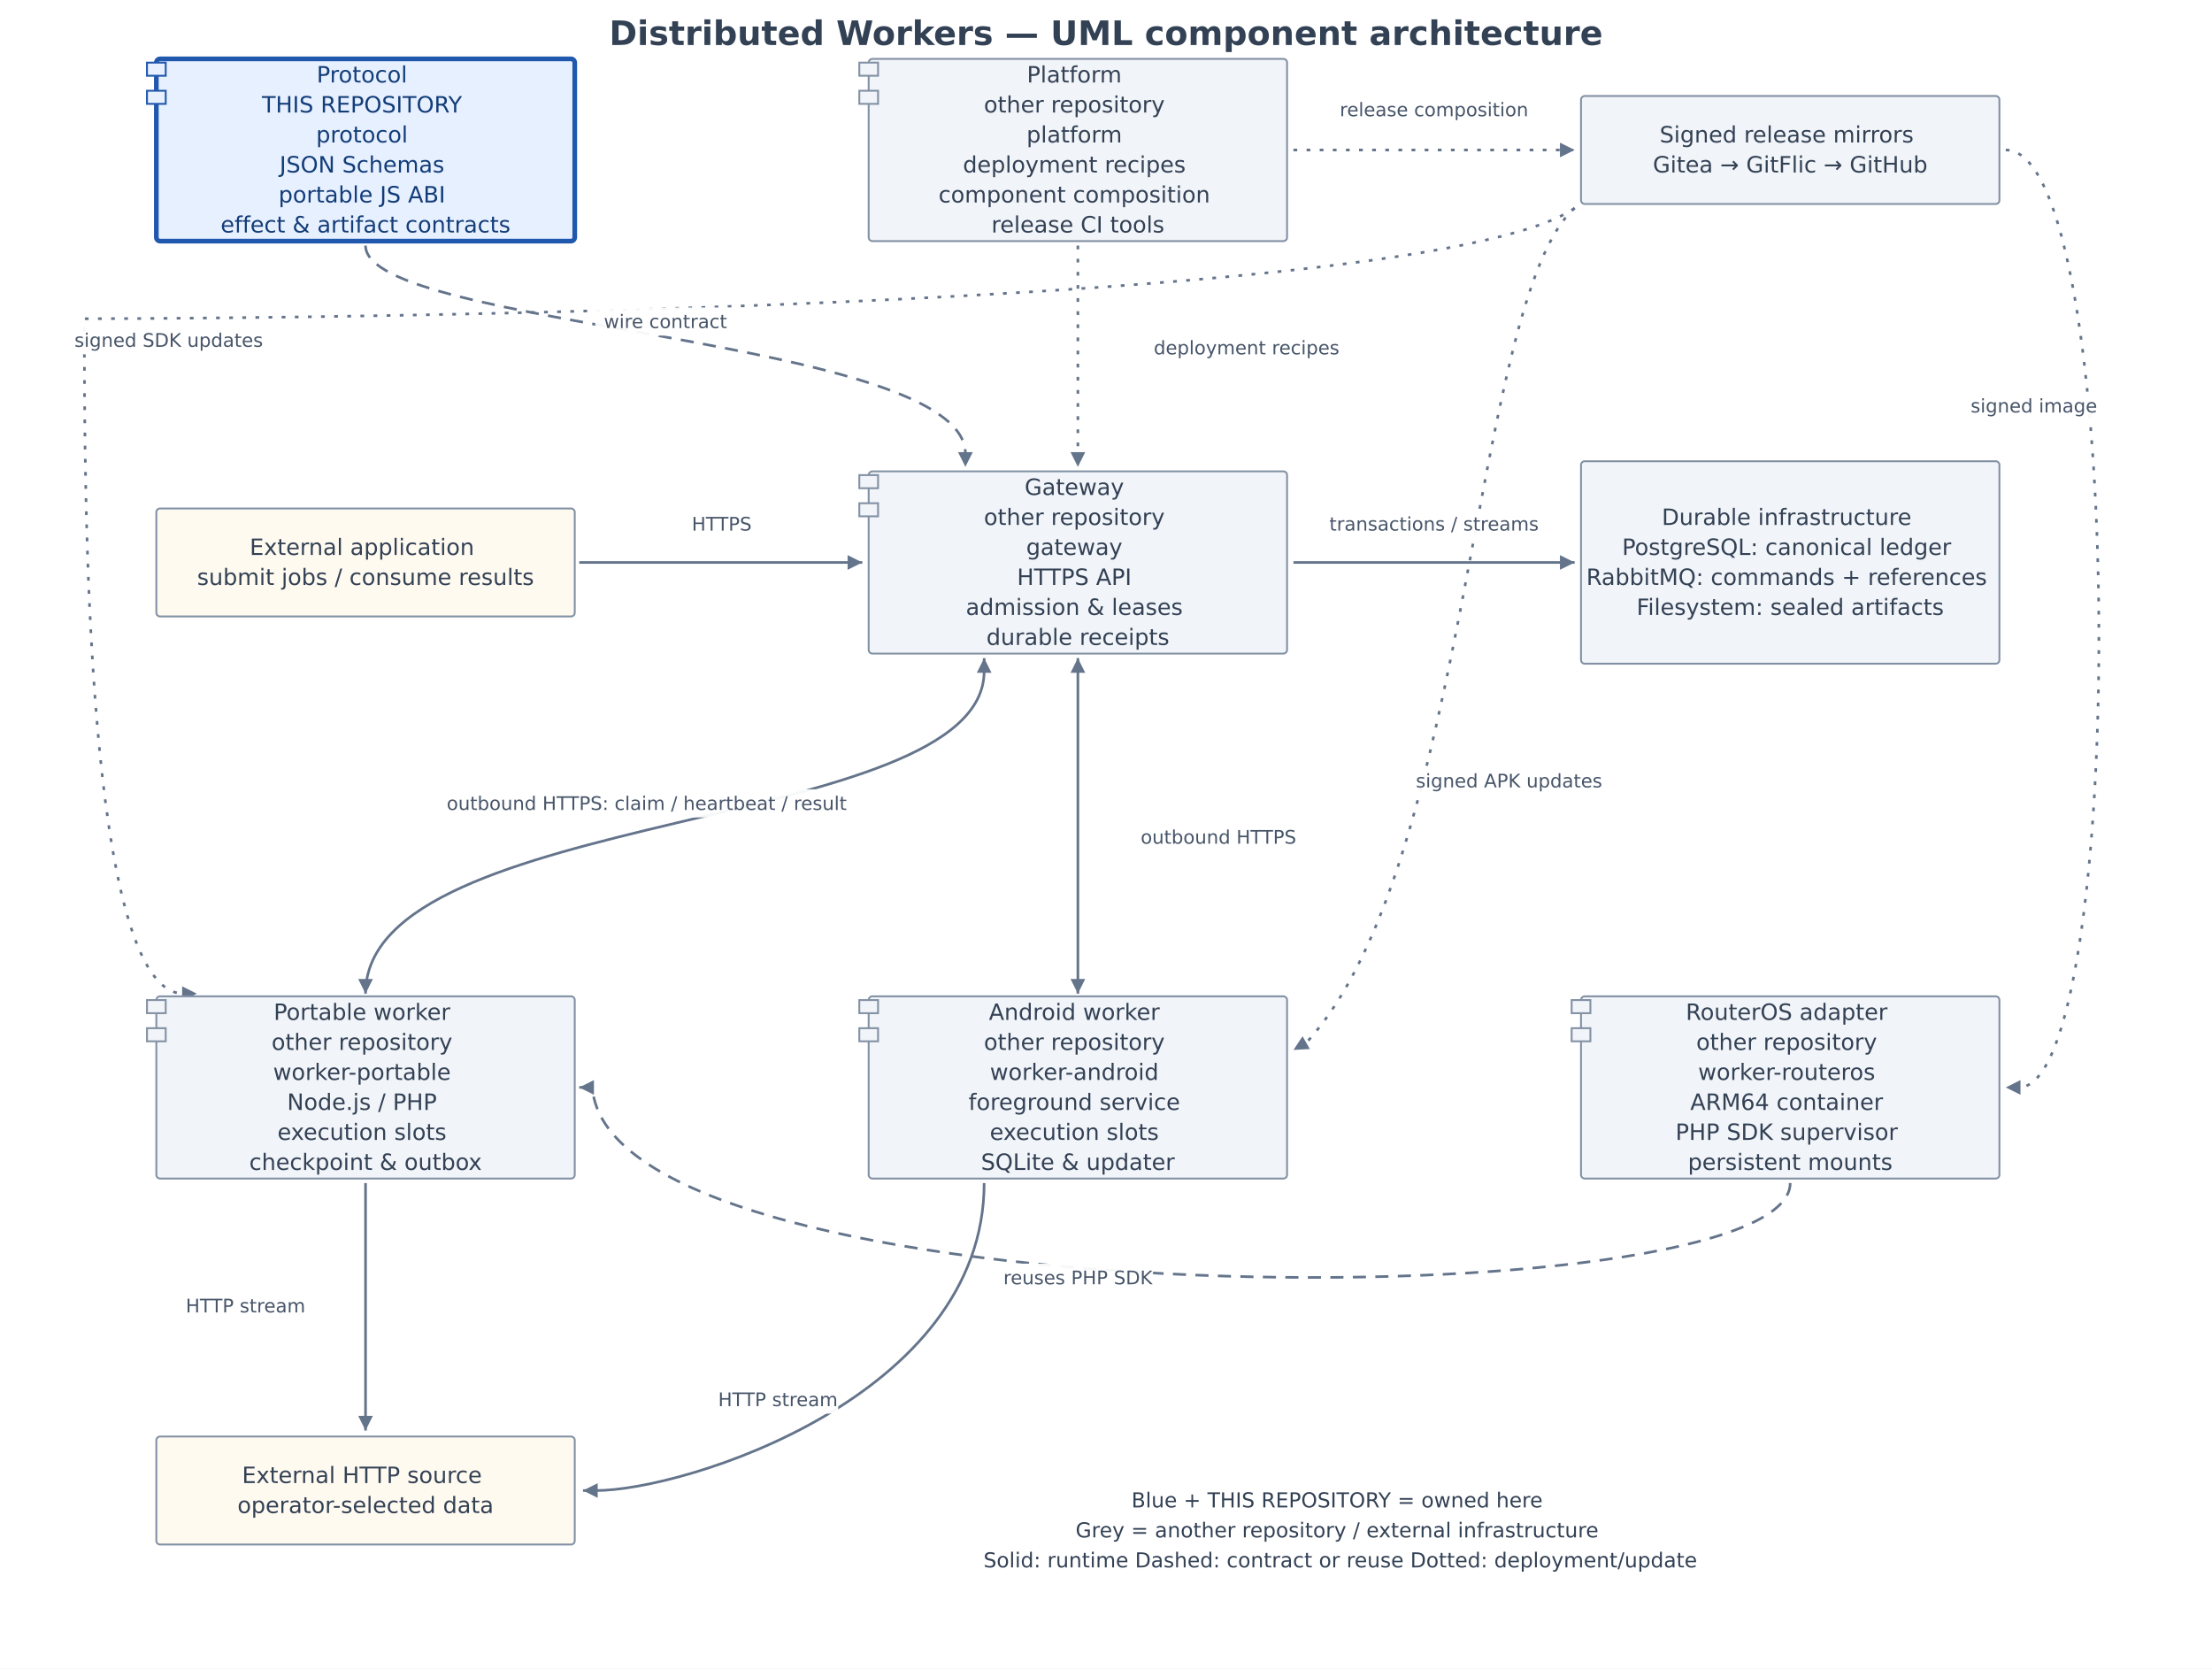
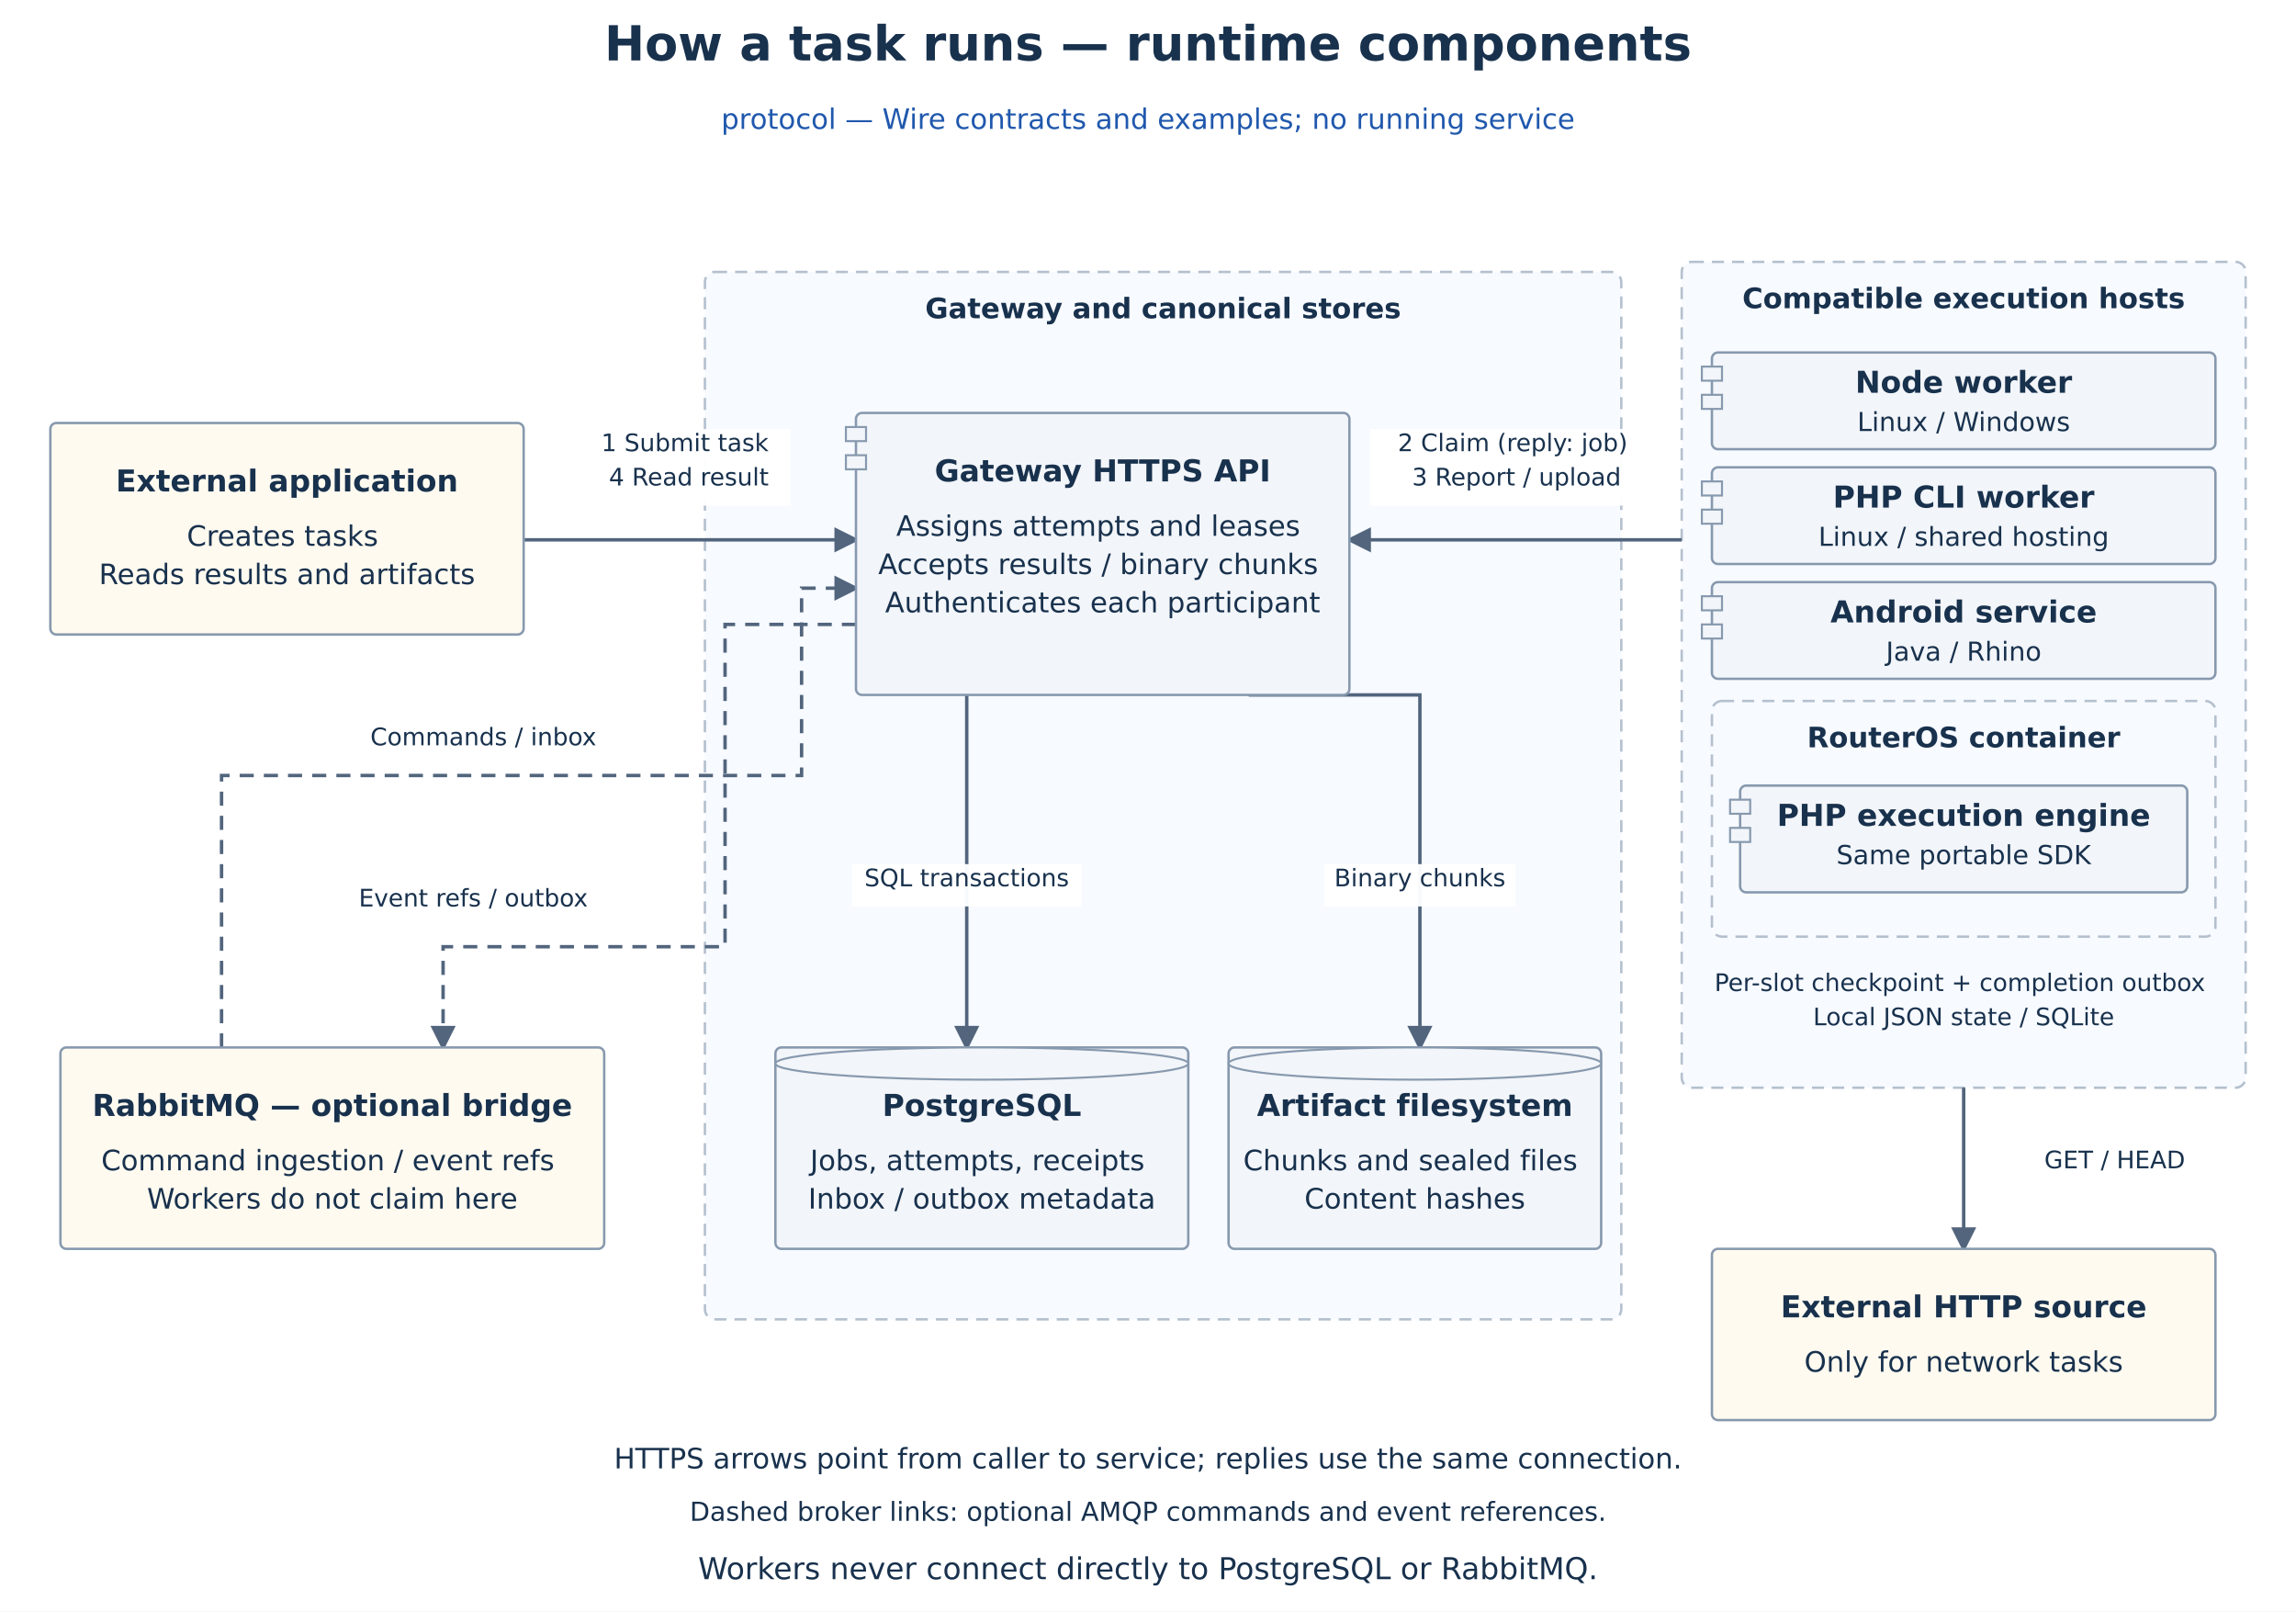
- <svg xmlns="http://www.w3.org/2000/svg" viewBox="0 0 1180 890" width="1180" height="890" role="img" aria-labelledby="title desc">
-   <rect x="0" y="0" width="1180" height="890" fill="white" />
+ <svg xmlns="http://www.w3.org/2000/svg" viewBox="0 0 1140 800" width="1140" height="800" role="img" aria-labelledby="title description">
+   <rect x="0" y="0" width="1140" height="800" fill="white" />
  <defs>
-     <marker id="arrow" viewBox="0 -5 10 10" refX="8" refY="0" markerWidth="7" markerHeight="7" orient="auto">
-       <path d="M0,-4 L8,0 L0,4 Z" fill="#64748b" />
+     <marker id="call" viewBox="-1 -5 11 10" refX="8" refY="0" markerWidth="8" markerHeight="8" orient="auto">
+       <path d="M0,-4 L8,0 L0,4 Z" fill="#52657d" stroke="#52657d" stroke-width="1.3" />
    </marker>
-     <marker id="back" viewBox="0 -5 10 10" refX="0" refY="0" markerWidth="7" markerHeight="7" orient="auto">
-       <path d="M8,-4 L0,0 L8,4 Z" fill="#64748b" />
+     <marker id="dependency" viewBox="-1 -5 11 10" refX="8" refY="0" markerWidth="8" markerHeight="8" orient="auto">
+       <path d="M0,-4 L8,0 L0,4" fill="none" stroke="#52657d" stroke-width="1.3" />
    </marker>
  </defs>
-   <text x="590" y="24" fill="#334155" font-family="DejaVu Sans, sans-serif" font-size="18" text-anchor="middle" font-weight="bold">
-     <tspan x="590" dy="0">Distributed Workers — UML component architecture</tspan>
+   <text x="570.0" y="30" font-family="DejaVu Sans, sans-serif" font-size="24" text-anchor="middle" font-weight="bold" fill="#18314d">
+     <tspan x="570.0" dy="0">How a task runs — runtime components</tspan>
  </text>
-   <path d="M 309,300 C 355,300 405,300 453,300 L 460,300" fill="none" stroke="#64748b" stroke-width="1.4" marker-end="url(#arrow)" />
-   <path d="M 690,300 C 735,300 790,300 833,300 L 840,300" fill="none" stroke="#64748b" stroke-width="1.4" marker-end="url(#arrow)" />
-   <path d="M 195,530 C 195,430 525,445 525,358 L 525,351" fill="none" stroke="#64748b" stroke-width="1.4" marker-end="url(#arrow)" marker-start="url(#back)" />
-   <path d="M 575,530 C 575,475 575,415 575,358 L 575,351" fill="none" stroke="#64748b" stroke-width="1.4" marker-end="url(#arrow)" marker-start="url(#back)" />
-   <path d="M 955,631 C 955,705 325,705 316,580 L 309,580" fill="none" stroke="#64748b" stroke-width="1.4" marker-end="url(#arrow)" stroke-dasharray="7 5" />
-   <path d="M 195,631 C 195,675 195,720 195,756 L 195,763" fill="none" stroke="#64748b" stroke-width="1.4" marker-end="url(#arrow)" />
-   <path d="M 525,631 C 525,745 365,795 318,795 L 311,795" fill="none" stroke="#64748b" stroke-width="1.4" marker-end="url(#arrow)" />
-   <path d="M 195,131 C 195,175 515,180 515,242 L 515,249" fill="none" stroke="#64748b" stroke-width="1.4" marker-end="url(#arrow)" stroke-dasharray="7 5" />
-   <path d="M 575,131 C 575,165 575,210 575,242 L 575,249" fill="none" stroke="#64748b" stroke-width="1.4" marker-end="url(#arrow)" stroke-dasharray="2 5" />
-   <path d="M 690,80 C 740,80 785,80 833,80 L 840,80" fill="none" stroke="#64748b" stroke-width="1.4" marker-end="url(#arrow)" stroke-dasharray="2 5" />
-   <path d="M 1070,80 C 1135,80 1135,580 1077,580 L 1070,580" fill="none" stroke="#64748b" stroke-width="1.4" marker-end="url(#arrow)" stroke-dasharray="2 5" />
-   <path d="M 840,111 C 755,170 45,170 45,170 C 45,260 45,530 98,530 L 105,530" fill="none" stroke="#64748b" stroke-width="1.4" marker-end="url(#arrow)" stroke-dasharray="2 5" />
-   <path d="M 840,111 C 785,160 785,460 697,556 L 690,560" fill="none" stroke="#64748b" stroke-width="1.4" marker-end="url(#arrow)" stroke-dasharray="2 5" />
-   <rect x="463.4" y="251.4" width="223.2" height="97.2" rx="2" fill="#f1f4f8" stroke="#8391a5" stroke-width="1" />
-   <rect x="458.4" y="253.4" width="10" height="7" fill="#f1f4f8" stroke="#8391a5" />
-   <rect x="458.4" y="268.4" width="10" height="7" fill="#f1f4f8" stroke="#8391a5" />
-   <text x="575.0" y="264.0" fill="#334155" font-family="DejaVu Sans, sans-serif" font-size="12" text-anchor="middle" font-weight="normal">
-     <tspan x="575.0" dy="0">Gateway</tspan>
-     <tspan x="575.0" dy="16">other repository</tspan>
-     <tspan x="575.0" dy="16">gateway</tspan>
-     <tspan x="575.0" dy="16">HTTPS API</tspan>
-     <tspan x="575.0" dy="16">admission &amp; leases</tspan>
-     <tspan x="575.0" dy="16">durable receipts</tspan>
+   <text x="570.0" y="64" font-family="DejaVu Sans, sans-serif" font-size="14" text-anchor="middle" font-weight="normal" fill="#2058ad">
+     <tspan x="570.0" dy="0">protocol — Wire contracts and examples; no running service</tspan>
  </text>
-   <rect x="83.4" y="531.4" width="223.2" height="97.2" rx="2" fill="#f1f4f8" stroke="#8391a5" stroke-width="1" />
-   <rect x="78.4" y="533.4" width="10" height="7" fill="#f1f4f8" stroke="#8391a5" />
-   <rect x="78.4" y="548.4" width="10" height="7" fill="#f1f4f8" stroke="#8391a5" />
-   <text x="195.0" y="544.0" fill="#334155" font-family="DejaVu Sans, sans-serif" font-size="12" text-anchor="middle" font-weight="normal">
-     <tspan x="195.0" dy="0">Portable worker</tspan>
-     <tspan x="195.0" dy="16">other repository</tspan>
-     <tspan x="195.0" dy="16">worker-portable</tspan>
-     <tspan x="195.0" dy="16">Node.js / PHP</tspan>
-     <tspan x="195.0" dy="16">execution slots</tspan>
-     <tspan x="195.0" dy="16">checkpoint &amp; outbox</tspan>
+   <g id="canonical" data-owner="" data-owned="false">
+     <rect x="350" y="135" width="455" height="520" rx="5" fill="#f7faff" stroke="#b4c0ce" stroke-width="1.2" stroke-dasharray="6 4" />
+     <text x="577.5" y="158" font-family="DejaVu Sans, sans-serif" font-size="14" text-anchor="middle" font-weight="bold" fill="#18314d">
+       <tspan x="577.5" dy="0">Gateway and canonical stores</tspan>
+     </text>
+   </g>
+   <g id="workers" data-owner="" data-owned="false">
+     <rect x="835" y="130" width="280" height="410" rx="5" fill="#f7faff" stroke="#b4c0ce" stroke-width="1.2" stroke-dasharray="6 4" />
+     <text x="975.0" y="153" font-family="DejaVu Sans, sans-serif" font-size="14" text-anchor="middle" font-weight="bold" fill="#18314d">
+       <tspan x="975.0" dy="0">Compatible execution hosts</tspan>
+     </text>
+   </g>
+   <g id="router" data-owner="worker-routeros" data-owned="false">
+     <rect x="850" y="348" width="250" height="117" rx="5" fill="#f7faff" stroke="#b4c0ce" stroke-width="1.2" stroke-dasharray="6 4" />
+     <text x="975.0" y="371" font-family="DejaVu Sans, sans-serif" font-size="14" text-anchor="middle" font-weight="bold" fill="#18314d">
+       <tspan x="975.0" dy="0">RouterOS container</tspan>
+     </text>
+   </g>
+   <path d="M 260,268 L 425,268" fill="none" stroke="#52657d" stroke-width="1.7" marker-end="url(#call)" data-source="application" data-target="api" data-kind="call" />
+   <path d="M 835,268 L 670,268" fill="none" stroke="#52657d" stroke-width="1.7" marker-end="url(#call)" data-source="workers" data-target="api" data-kind="call" />
+   <path d="M 480,345 L 480,520" fill="none" stroke="#52657d" stroke-width="1.7" marker-end="url(#call)" data-source="api" data-target="postgres" data-kind="call" />
+   <path d="M 620,345 L 705,345 L 705,520" fill="none" stroke="#52657d" stroke-width="1.7" marker-end="url(#call)" data-source="api" data-target="artifacts" data-kind="call" />
+   <path d="M 425,310 L 360,310 L 360,470 L 220,470 L 220,520" fill="none" stroke="#52657d" stroke-width="1.7" marker-end="url(#call)" data-source="api" data-target="broker" data-kind="optional" stroke-dasharray="7 5" />
+   <path d="M 110,520 L 110,385 L 398,385 L 398,292 L 425,292" fill="none" stroke="#52657d" stroke-width="1.7" marker-end="url(#call)" data-source="broker" data-target="api" data-kind="optional" stroke-dasharray="7 5" />
+   <path d="M 975,540 L 975,620" fill="none" stroke="#52657d" stroke-width="1.7" marker-end="url(#call)" data-source="workers" data-target="source" data-kind="call" />
+   <g id="application" data-owner="" data-owned="false">
+     <rect x="25" y="210" width="235" height="105" rx="3" fill="#fffaf0" stroke="#8799ae" stroke-width="1.2" />
+     <text x="142.5" y="244" font-family="DejaVu Sans, sans-serif" font-size="15" text-anchor="middle" font-weight="bold" fill="#18314d">
+       <tspan x="142.5" dy="0">External application</tspan>
+     </text>
+     <text x="142.5" y="271" font-family="DejaVu Sans, sans-serif" font-size="14" text-anchor="middle" font-weight="normal" fill="#18314d">
+       <tspan x="142.5" dy="0">Creates tasks</tspan>
+       <tspan x="142.5" dy="19">Reads results and artifacts</tspan>
+     </text>
+   </g>
+   <g id="api" data-owner="gateway" data-owned="false">
+     <rect x="425" y="205" width="245" height="140" rx="3" fill="#f2f5f9" stroke="#8799ae" stroke-width="1.2" />
+     <rect x="420" y="212" width="10" height="7" fill="#f2f5f9" stroke="#8799ae" />
+     <rect x="420" y="226" width="10" height="7" fill="#f2f5f9" stroke="#8799ae" />
+     <text x="547.5" y="239" font-family="DejaVu Sans, sans-serif" font-size="15" text-anchor="middle" font-weight="bold" fill="#18314d">
+       <tspan x="547.5" dy="0">Gateway HTTPS API</tspan>
+     </text>
+     <text x="547.5" y="266" font-family="DejaVu Sans, sans-serif" font-size="14" text-anchor="middle" font-weight="normal" fill="#18314d">
+       <tspan x="547.5" dy="0">Assigns attempts and leases</tspan>
+       <tspan x="547.5" dy="19">Accepts results / binary chunks</tspan>
+       <tspan x="547.5" dy="19">Authenticates each participant</tspan>
+     </text>
+   </g>
+   <g id="postgres" data-owner="" data-owned="false">
+     <rect x="385" y="520" width="205" height="100" rx="3" fill="#f2f5f9" stroke="#8799ae" stroke-width="1.2" />
+     <ellipse cx="487.5" cy="528" rx="102.5" ry="8" fill="#f2f5f9" stroke="#8799ae" />
+     <text x="487.5" y="554" font-family="DejaVu Sans, sans-serif" font-size="15" text-anchor="middle" font-weight="bold" fill="#18314d">
+       <tspan x="487.5" dy="0">PostgreSQL</tspan>
+     </text>
+     <text x="487.5" y="581" font-family="DejaVu Sans, sans-serif" font-size="14" text-anchor="middle" font-weight="normal" fill="#18314d">
+       <tspan x="487.5" dy="0">Jobs, attempts, receipts</tspan>
+       <tspan x="487.5" dy="19">Inbox / outbox metadata</tspan>
+     </text>
+   </g>
+   <g id="artifacts" data-owner="" data-owned="false">
+     <rect x="610" y="520" width="185" height="100" rx="3" fill="#f2f5f9" stroke="#8799ae" stroke-width="1.2" />
+     <ellipse cx="702.5" cy="528" rx="92.5" ry="8" fill="#f2f5f9" stroke="#8799ae" />
+     <text x="702.5" y="554" font-family="DejaVu Sans, sans-serif" font-size="15" text-anchor="middle" font-weight="bold" fill="#18314d">
+       <tspan x="702.5" dy="0">Artifact filesystem</tspan>
+     </text>
+     <text x="702.5" y="581" font-family="DejaVu Sans, sans-serif" font-size="14" text-anchor="middle" font-weight="normal" fill="#18314d">
+       <tspan x="702.5" dy="0">Chunks and sealed files</tspan>
+       <tspan x="702.5" dy="19">Content hashes</tspan>
+     </text>
+   </g>
+   <g id="broker" data-owner="" data-owned="false">
+     <rect x="30" y="520" width="270" height="100" rx="3" fill="#fffaf0" stroke="#8799ae" stroke-width="1.2" />
+     <text x="165.0" y="554" font-family="DejaVu Sans, sans-serif" font-size="15" text-anchor="middle" font-weight="bold" fill="#18314d">
+       <tspan x="165.0" dy="0">RabbitMQ — optional bridge</tspan>
+     </text>
+     <text x="165.0" y="581" font-family="DejaVu Sans, sans-serif" font-size="14" text-anchor="middle" font-weight="normal" fill="#18314d">
+       <tspan x="165.0" dy="0">Command ingestion / event refs</tspan>
+       <tspan x="165.0" dy="19">Workers do not claim here</tspan>
+     </text>
+   </g>
+   <g id="node" data-owner="worker-portable" data-owned="false">
+     <rect x="850" y="175" width="250" height="48" rx="3" fill="#f2f5f9" stroke="#8799ae" stroke-width="1.2" />
+     <rect x="845" y="182" width="10" height="7" fill="#f2f5f9" stroke="#8799ae" />
+     <rect x="845" y="196" width="10" height="7" fill="#f2f5f9" stroke="#8799ae" />
+     <text x="975.0" y="195" font-family="DejaVu Sans, sans-serif" font-size="15" text-anchor="middle" font-weight="bold" fill="#18314d">
+       <tspan x="975.0" dy="0">Node worker</tspan>
+     </text>
+     <text x="975.0" y="214" font-family="DejaVu Sans, sans-serif" font-size="13" text-anchor="middle" font-weight="normal" fill="#18314d">
+       <tspan x="975.0" dy="0">Linux / Windows</tspan>
+     </text>
+   </g>
+   <g id="php" data-owner="worker-portable" data-owned="false">
+     <rect x="850" y="232" width="250" height="48" rx="3" fill="#f2f5f9" stroke="#8799ae" stroke-width="1.2" />
+     <rect x="845" y="239" width="10" height="7" fill="#f2f5f9" stroke="#8799ae" />
+     <rect x="845" y="253" width="10" height="7" fill="#f2f5f9" stroke="#8799ae" />
+     <text x="975.0" y="252" font-family="DejaVu Sans, sans-serif" font-size="15" text-anchor="middle" font-weight="bold" fill="#18314d">
+       <tspan x="975.0" dy="0">PHP CLI worker</tspan>
+     </text>
+     <text x="975.0" y="271" font-family="DejaVu Sans, sans-serif" font-size="13" text-anchor="middle" font-weight="normal" fill="#18314d">
+       <tspan x="975.0" dy="0">Linux / shared hosting</tspan>
+     </text>
+   </g>
+   <g id="android" data-owner="worker-android" data-owned="false">
+     <rect x="850" y="289" width="250" height="48" rx="3" fill="#f2f5f9" stroke="#8799ae" stroke-width="1.2" />
+     <rect x="845" y="296" width="10" height="7" fill="#f2f5f9" stroke="#8799ae" />
+     <rect x="845" y="310" width="10" height="7" fill="#f2f5f9" stroke="#8799ae" />
+     <text x="975.0" y="309" font-family="DejaVu Sans, sans-serif" font-size="15" text-anchor="middle" font-weight="bold" fill="#18314d">
+       <tspan x="975.0" dy="0">Android service</tspan>
+     </text>
+     <text x="975.0" y="328" font-family="DejaVu Sans, sans-serif" font-size="13" text-anchor="middle" font-weight="normal" fill="#18314d">
+       <tspan x="975.0" dy="0">Java / Rhino</tspan>
+     </text>
+   </g>
+   <g id="router_php" data-owner="worker-portable" data-owned="false">
+     <rect x="864" y="390" width="222" height="53" rx="3" fill="#f2f5f9" stroke="#8799ae" stroke-width="1.2" />
+     <rect x="859" y="397" width="10" height="7" fill="#f2f5f9" stroke="#8799ae" />
+     <rect x="859" y="411" width="10" height="7" fill="#f2f5f9" stroke="#8799ae" />
+     <text x="975.0" y="410" font-family="DejaVu Sans, sans-serif" font-size="15" text-anchor="middle" font-weight="bold" fill="#18314d">
+       <tspan x="975.0" dy="0">PHP execution engine</tspan>
+     </text>
+     <text x="975.0" y="429" font-family="DejaVu Sans, sans-serif" font-size="13" text-anchor="middle" font-weight="normal" fill="#18314d">
+       <tspan x="975.0" dy="0">Same portable SDK</tspan>
+     </text>
+   </g>
+   <g id="source" data-owner="" data-owned="false">
+     <rect x="850" y="620" width="250" height="85" rx="3" fill="#fffaf0" stroke="#8799ae" stroke-width="1.2" />
+     <text x="975.0" y="654" font-family="DejaVu Sans, sans-serif" font-size="15" text-anchor="middle" font-weight="bold" fill="#18314d">
+       <tspan x="975.0" dy="0">External HTTP source</tspan>
+     </text>
+     <text x="975.0" y="681" font-family="DejaVu Sans, sans-serif" font-size="14" text-anchor="middle" font-weight="normal" fill="#18314d">
+       <tspan x="975.0" dy="0">Only for network tasks</tspan>
+     </text>
+   </g>
+   <rect x="291.48" y="213" width="101.04" height="38" fill="white" opacity=".96" />
+   <text x="342" y="224" font-family="DejaVu Sans, sans-serif" font-size="12" text-anchor="middle" font-weight="normal" fill="#18314d">
+     <tspan x="342" dy="0">1  Submit task</tspan>
+     <tspan x="342" dy="17">4  Read result</tspan>
  </text>
-   <rect x="463.4" y="531.4" width="223.2" height="97.2" rx="2" fill="#f1f4f8" stroke="#8391a5" stroke-width="1" />
-   <rect x="458.4" y="533.4" width="10" height="7" fill="#f1f4f8" stroke="#8391a5" />
-   <rect x="458.4" y="548.4" width="10" height="7" fill="#f1f4f8" stroke="#8391a5" />
-   <text x="575.0" y="544.0" fill="#334155" font-family="DejaVu Sans, sans-serif" font-size="12" text-anchor="middle" font-weight="normal">
-     <tspan x="575.0" dy="0">Android worker</tspan>
-     <tspan x="575.0" dy="16">other repository</tspan>
-     <tspan x="575.0" dy="16">worker-android</tspan>
-     <tspan x="575.0" dy="16">foreground service</tspan>
-     <tspan x="575.0" dy="16">execution slots</tspan>
-     <tspan x="575.0" dy="16">SQLite &amp; updater</tspan>
+   <rect x="680.22" y="213" width="145.56" height="38" fill="white" opacity=".96" />
+   <text x="753" y="224" font-family="DejaVu Sans, sans-serif" font-size="12" text-anchor="middle" font-weight="normal" fill="#18314d">
+     <tspan x="753" dy="0">2  Claim (reply: job)</tspan>
+     <tspan x="753" dy="17">3  Report / upload</tspan>
  </text>
-   <rect x="843.4" y="531.4" width="223.2" height="97.2" rx="2" fill="#f1f4f8" stroke="#8391a5" stroke-width="1" />
-   <rect x="838.4" y="533.4" width="10" height="7" fill="#f1f4f8" stroke="#8391a5" />
-   <rect x="838.4" y="548.4" width="10" height="7" fill="#f1f4f8" stroke="#8391a5" />
-   <text x="955.0" y="544.0" fill="#334155" font-family="DejaVu Sans, sans-serif" font-size="12" text-anchor="middle" font-weight="normal">
-     <tspan x="955.0" dy="0">RouterOS adapter</tspan>
-     <tspan x="955.0" dy="16">other repository</tspan>
-     <tspan x="955.0" dy="16">worker-routeros</tspan>
-     <tspan x="955.0" dy="16">ARM64 container</tspan>
-     <tspan x="955.0" dy="16">PHP SDK supervisor</tspan>
-     <tspan x="955.0" dy="16">persistent mounts</tspan>
+   <rect x="423.12" y="429" width="113.76" height="21" fill="white" opacity=".96" />
+   <text x="480" y="440" font-family="DejaVu Sans, sans-serif" font-size="12" text-anchor="middle" font-weight="normal" fill="#18314d">
+     <tspan x="480" dy="0">SQL transactions</tspan>
  </text>
-   <rect x="83.4" y="31.4" width="223.2" height="97.2" rx="2" fill="#e7f0ff" stroke="#2058ad" stroke-width="2.5" />
-   <rect x="78.4" y="33.4" width="10" height="7" fill="#e7f0ff" stroke="#2058ad" />
-   <rect x="78.4" y="48.4" width="10" height="7" fill="#e7f0ff" stroke="#2058ad" />
-   <text x="195.0" y="44.0" fill="#133d78" font-family="DejaVu Sans, sans-serif" font-size="12" text-anchor="middle" font-weight="normal">
-     <tspan x="195.0" dy="0">Protocol</tspan>
-     <tspan x="195.0" dy="16">THIS REPOSITORY</tspan>
-     <tspan x="195.0" dy="16">protocol</tspan>
-     <tspan x="195.0" dy="16">JSON Schemas</tspan>
-     <tspan x="195.0" dy="16">portable JS ABI</tspan>
-     <tspan x="195.0" dy="16">effect &amp; artifact contracts</tspan>
+   <rect x="657.66" y="429" width="94.68" height="21" fill="white" opacity=".96" />
+   <text x="705" y="440" font-family="DejaVu Sans, sans-serif" font-size="12" text-anchor="middle" font-weight="normal" fill="#18314d">
+     <tspan x="705" dy="0">Binary chunks</tspan>
  </text>
-   <rect x="463.4" y="31.4" width="223.2" height="97.2" rx="2" fill="#f1f4f8" stroke="#8391a5" stroke-width="1" />
-   <rect x="458.4" y="33.4" width="10" height="7" fill="#f1f4f8" stroke="#8391a5" />
-   <rect x="458.4" y="48.4" width="10" height="7" fill="#f1f4f8" stroke="#8391a5" />
-   <text x="575.0" y="44.0" fill="#334155" font-family="DejaVu Sans, sans-serif" font-size="12" text-anchor="middle" font-weight="normal">
-     <tspan x="575.0" dy="0">Platform</tspan>
-     <tspan x="575.0" dy="16">other repository</tspan>
-     <tspan x="575.0" dy="16">platform</tspan>
-     <tspan x="575.0" dy="16">deployment recipes</tspan>
-     <tspan x="575.0" dy="16">component composition</tspan>
-     <tspan x="575.0" dy="16">release CI tools</tspan>
+   <rect x="168.58" y="439" width="132.84" height="21" fill="white" opacity=".96" />
+   <text x="235" y="450" font-family="DejaVu Sans, sans-serif" font-size="12" text-anchor="middle" font-weight="normal" fill="#18314d">
+     <tspan x="235" dy="0">Event refs / outbox</tspan>
  </text>
-   <rect x="83.4" y="271.2" width="223.2" height="57.6" rx="2" fill="#fffaf0" stroke="#8391a5" stroke-width="1" />
-   <text x="195.0" y="296.0" fill="#334155" font-family="DejaVu Sans, sans-serif" font-size="12" text-anchor="middle" font-weight="normal">
-     <tspan x="195.0" dy="0">External application</tspan>
-     <tspan x="195.0" dy="16">submit jobs / consume results</tspan>
+   <rect x="183.12" y="359" width="113.76" height="21" fill="white" opacity=".96" />
+   <text x="240" y="370" font-family="DejaVu Sans, sans-serif" font-size="12" text-anchor="middle" font-weight="normal" fill="#18314d">
+     <tspan x="240" dy="0">Commands / inbox</tspan>
  </text>
-   <rect x="843.4" y="246.0" width="223.2" height="108.0" rx="2" fill="#f1f4f8" stroke="#8391a5" stroke-width="1" />
-   <text x="955.0" y="280.0" fill="#334155" font-family="DejaVu Sans, sans-serif" font-size="12" text-anchor="middle" font-weight="normal">
-     <tspan x="955.0" dy="0">Durable infrastructure</tspan>
-     <tspan x="955.0" dy="16">PostgreSQL: canonical ledger</tspan>
-     <tspan x="955.0" dy="16">RabbitMQ: commands + references</tspan>
-     <tspan x="955.0" dy="16">Filesystem: sealed artifacts</tspan>
+   <rect x="1012.2" y="569" width="75.6" height="21" fill="white" opacity=".96" />
+   <text x="1050" y="580" font-family="DejaVu Sans, sans-serif" font-size="12" text-anchor="middle" font-weight="normal" fill="#18314d">
+     <tspan x="1050" dy="0">GET / HEAD</tspan>
  </text>
-   <rect x="83.4" y="766.2" width="223.2" height="57.6" rx="2" fill="#fffaf0" stroke="#8391a5" stroke-width="1" />
-   <text x="195.0" y="791.0" fill="#334155" font-family="DejaVu Sans, sans-serif" font-size="12" text-anchor="middle" font-weight="normal">
-     <tspan x="195.0" dy="0">External HTTP source</tspan>
-     <tspan x="195.0" dy="16">operator-selected data</tspan>
+   <text x="975" y="492" font-family="DejaVu Sans, sans-serif" font-size="12" text-anchor="middle" font-weight="normal" fill="#18314d">
+     <tspan x="975" dy="0">Per-slot checkpoint + completion outbox</tspan>
+     <tspan x="975" dy="17">Local JSON state / SQLite</tspan>
  </text>
-   <rect x="843.4" y="51.2" width="223.2" height="57.6" rx="2" fill="#f1f4f8" stroke="#8391a5" stroke-width="1" />
-   <text x="955.0" y="76.0" fill="#334155" font-family="DejaVu Sans, sans-serif" font-size="12" text-anchor="middle" font-weight="normal">
-     <tspan x="955.0" dy="0">Signed release mirrors</tspan>
-     <tspan x="955.0" dy="16">Gitea → GitFlic → GitHub</tspan>
+   <text x="570" y="729" font-family="DejaVu Sans, sans-serif" font-size="14" text-anchor="middle" font-weight="normal" fill="#18314d">
+     <tspan x="570" dy="0">HTTPS arrows point from caller to service; replies use the same connection.</tspan>
  </text>
-   <text x="715.0" y="804.0" fill="#334155" font-family="DejaVu Sans, sans-serif" font-size="11" text-anchor="middle" font-weight="normal">
-     <tspan x="715.0" dy="0">Blue + THIS REPOSITORY = owned here</tspan>
-     <tspan x="715.0" dy="16">Grey = another repository / external infrastructure</tspan>
-     <tspan x="715.0" dy="16">Solid: runtime   Dashed: contract or reuse   Dotted: deployment/update</tspan>
+   <text x="570" y="755" font-family="DejaVu Sans, sans-serif" font-size="13" text-anchor="middle" font-weight="normal" fill="#18314d">
+     <tspan x="570" dy="0">Dashed broker links: optional AMQP commands and event references.</tspan>
  </text>
-   <rect x="368.75" y="272.0" width="32.5" height="15" fill="white" opacity="0.94" />
-   <text x="385.0" y="283.0" fill="#475569" font-family="DejaVu Sans, sans-serif" font-size="10" text-anchor="middle" font-weight="normal">
-     <tspan x="385.0" dy="0">HTTPS</tspan>
-   </text>
-   <rect x="703.7" y="272.0" width="122.6" height="15" fill="white" opacity="0.94" />
-   <text x="765.0" y="283.0" fill="#475569" font-family="DejaVu Sans, sans-serif" font-size="10" text-anchor="middle" font-weight="normal">
-     <tspan x="765.0" dy="0">transactions / streams</tspan>
-   </text>
-   <rect x="230.7" y="421.0" width="228.6" height="15" fill="white" opacity="0.94" />
-   <text x="345.0" y="432.0" fill="#475569" font-family="DejaVu Sans, sans-serif" font-size="10" text-anchor="middle" font-weight="normal">
-     <tspan x="345.0" dy="0">outbound HTTPS: claim / heartbeat / result</tspan>
-   </text>
-   <rect x="609.9" y="439.0" width="80.2" height="15" fill="white" opacity="0.94" />
-   <text x="650.0" y="450.0" fill="#475569" font-family="DejaVu Sans, sans-serif" font-size="10" text-anchor="middle" font-weight="normal">
-     <tspan x="650.0" dy="0">outbound HTTPS</tspan>
-   </text>
-   <rect x="534.9" y="674.0" width="80.2" height="15" fill="white" opacity="0.94" />
-   <text x="575.0" y="685.0" fill="#475569" font-family="DejaVu Sans, sans-serif" font-size="10" text-anchor="middle" font-weight="normal">
-     <tspan x="575.0" dy="0">reuses PHP SDK</tspan>
-   </text>
-   <rect x="98.85" y="689.0" width="64.3" height="15" fill="white" opacity="0.94" />
-   <text x="131.0" y="700.0" fill="#475569" font-family="DejaVu Sans, sans-serif" font-size="10" text-anchor="middle" font-weight="normal">
-     <tspan x="131.0" dy="0">HTTP stream</tspan>
-   </text>
-   <rect x="382.85" y="739.0" width="64.3" height="15" fill="white" opacity="0.94" />
-   <text x="415.0" y="750.0" fill="#475569" font-family="DejaVu Sans, sans-serif" font-size="10" text-anchor="middle" font-weight="normal">
-     <tspan x="415.0" dy="0">HTTP stream</tspan>
-   </text>
-   <rect x="317.55" y="164.0" width="74.9" height="15" fill="white" opacity="0.94" />
-   <text x="355.0" y="175.0" fill="#475569" font-family="DejaVu Sans, sans-serif" font-size="10" text-anchor="middle" font-weight="normal">
-     <tspan x="355.0" dy="0">wire contract</tspan>
-   </text>
-   <rect x="614.3" y="178.0" width="101.4" height="15" fill="white" opacity="0.94" />
-   <text x="665.0" y="189.0" fill="#475569" font-family="DejaVu Sans, sans-serif" font-size="10" text-anchor="middle" font-weight="normal">
-     <tspan x="665.0" dy="0">deployment recipes</tspan>
-   </text>
-   <rect x="711.65" y="51.0" width="106.7" height="15" fill="white" opacity="0.94" />
-   <text x="765.0" y="62.0" fill="#475569" font-family="DejaVu Sans, sans-serif" font-size="10" text-anchor="middle" font-weight="normal">
-     <tspan x="765.0" dy="0">release composition</tspan>
-   </text>
-   <rect x="1050.2" y="209.0" width="69.6" height="15" fill="white" opacity="0.94" />
-   <text x="1085.0" y="220.0" fill="#475569" font-family="DejaVu Sans, sans-serif" font-size="10" text-anchor="middle" font-weight="normal">
-     <tspan x="1085.0" dy="0">signed image</tspan>
-   </text>
-   <rect x="39.3" y="174.0" width="101.4" height="15" fill="white" opacity="0.94" />
-   <text x="90.0" y="185.0" fill="#475569" font-family="DejaVu Sans, sans-serif" font-size="10" text-anchor="middle" font-weight="normal">
-     <tspan x="90.0" dy="0">signed SDK updates</tspan>
-   </text>
-   <rect x="754.3" y="409.0" width="101.4" height="15" fill="white" opacity="0.94" />
-   <text x="805.0" y="420.0" fill="#475569" font-family="DejaVu Sans, sans-serif" font-size="10" text-anchor="middle" font-weight="normal">
-     <tspan x="805.0" dy="0">signed APK updates</tspan>
+   <text x="570" y="784" font-family="DejaVu Sans, sans-serif" font-size="15" text-anchor="middle" font-weight="normal" fill="#18314d">
+     <tspan x="570" dy="0">Workers never connect directly to PostgreSQL or RabbitMQ.</tspan>
  </text>
</svg>
